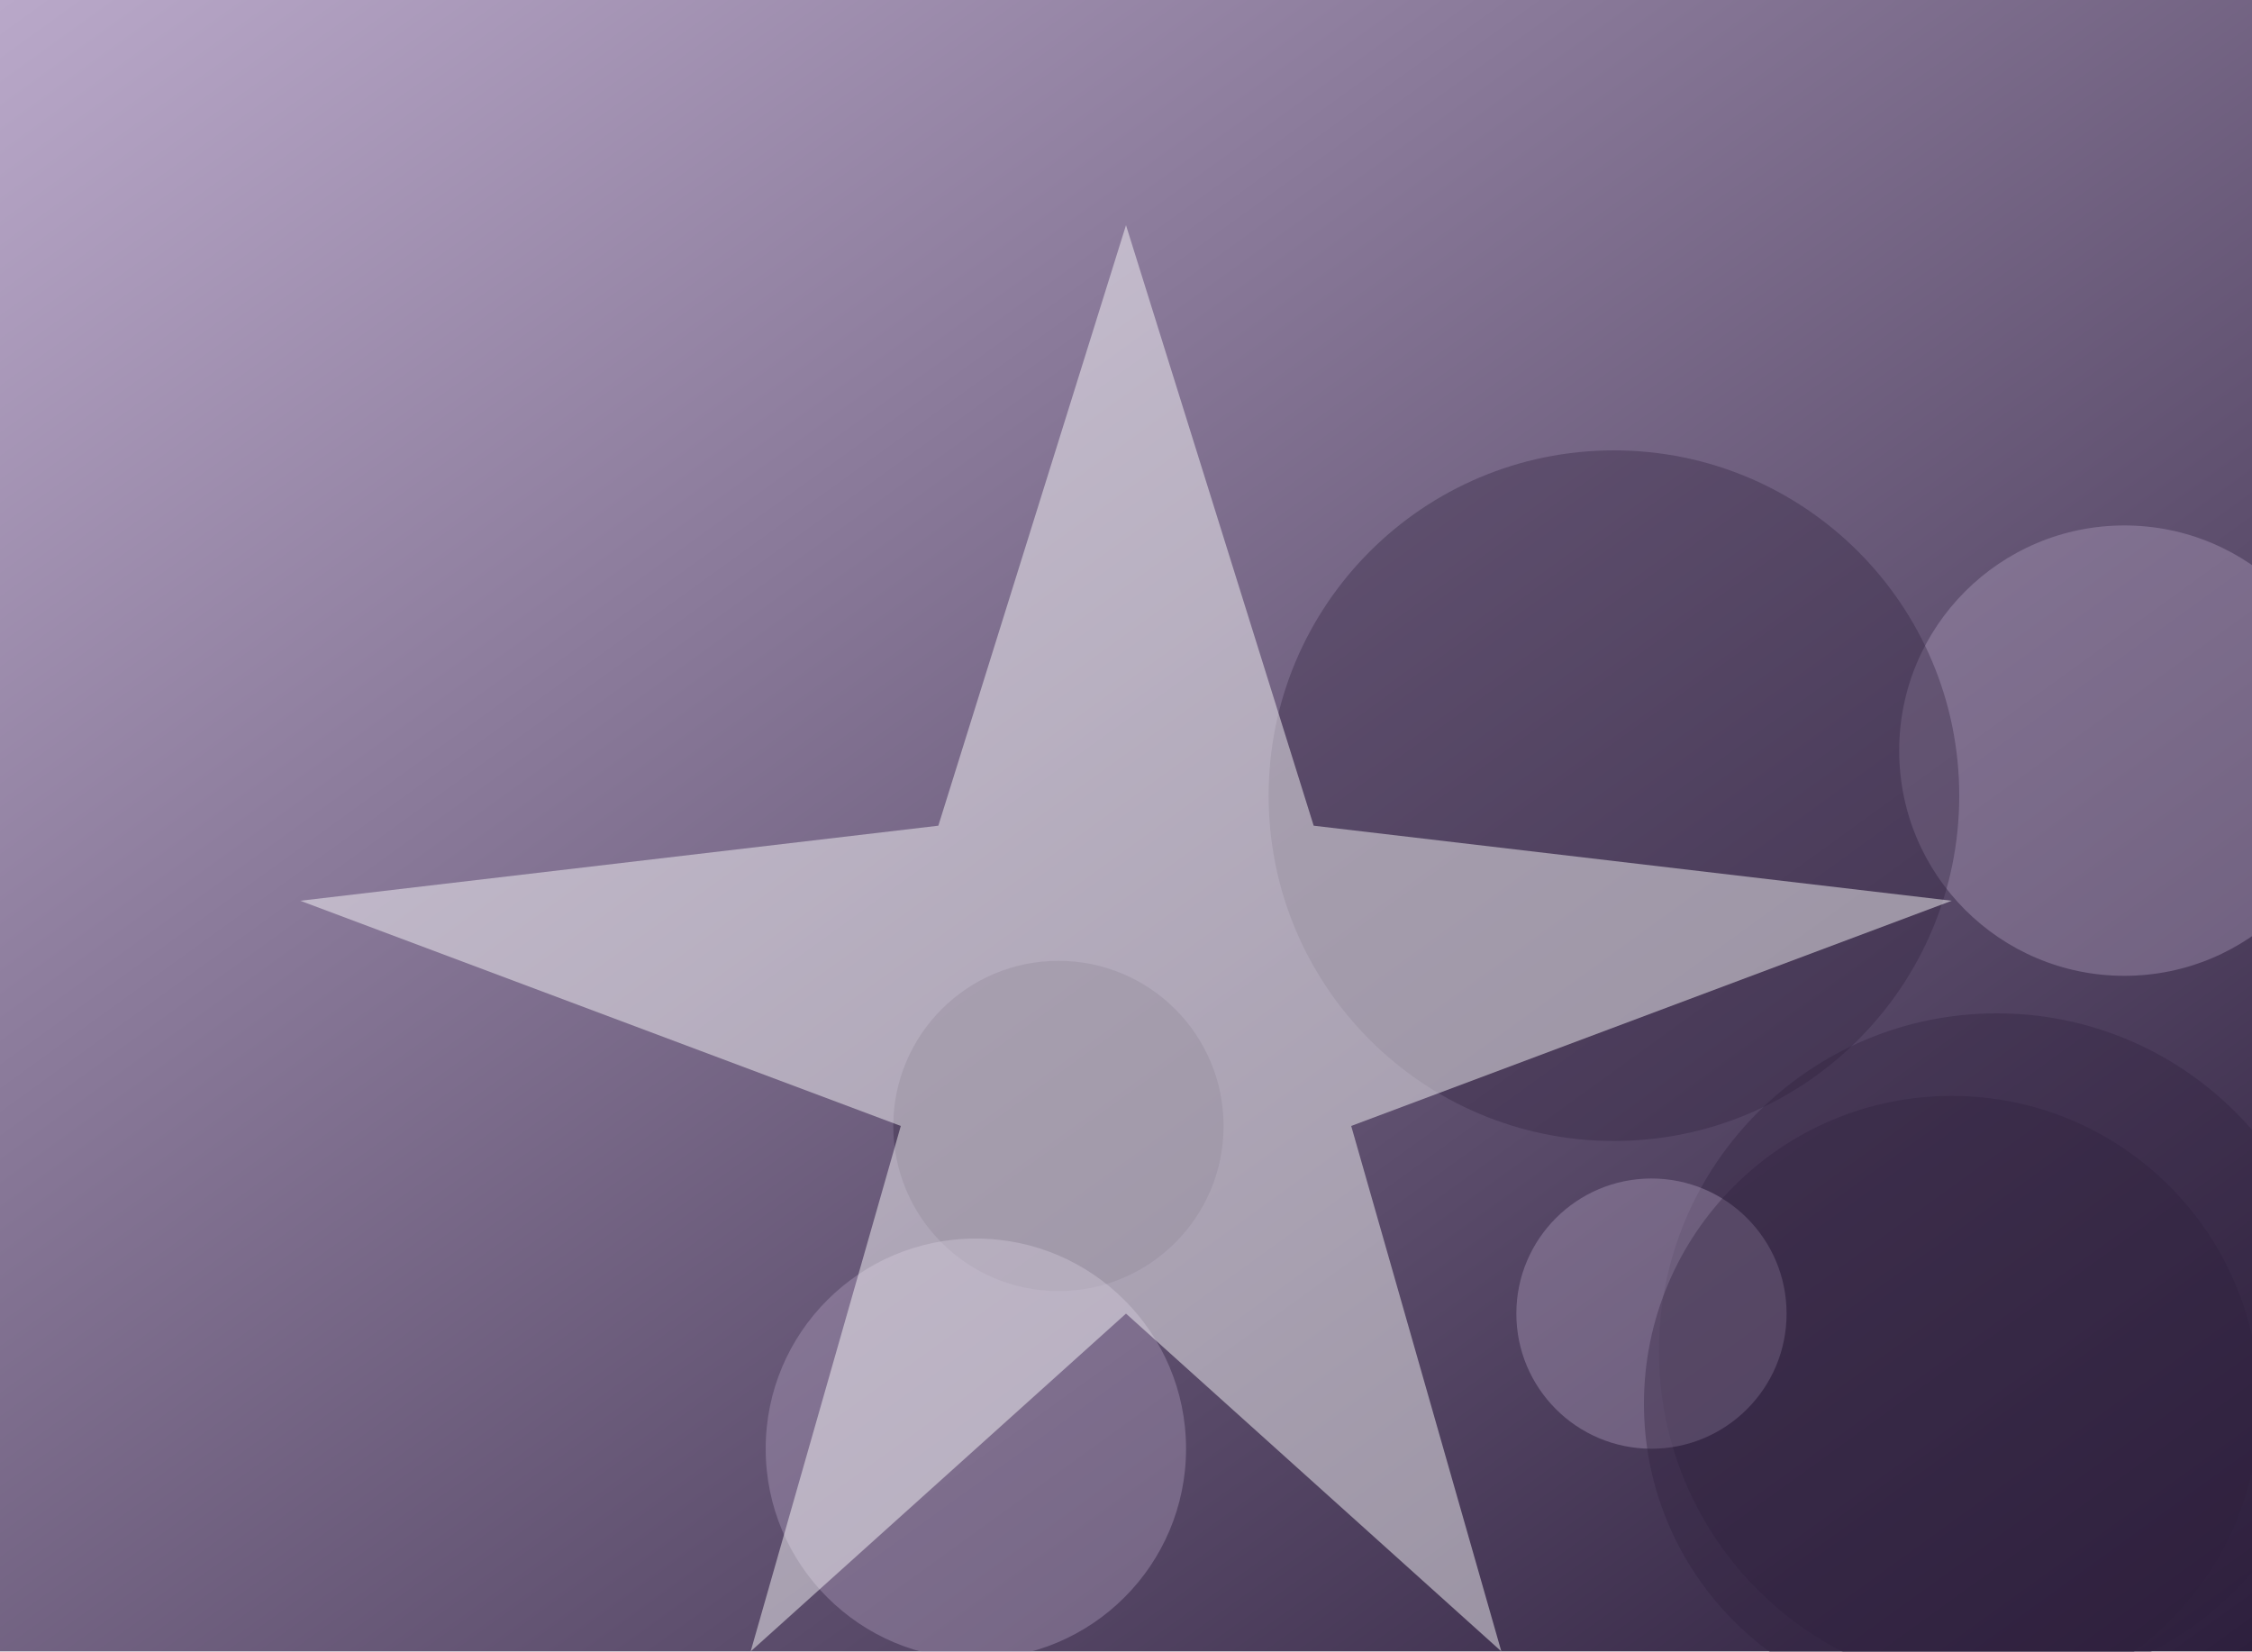
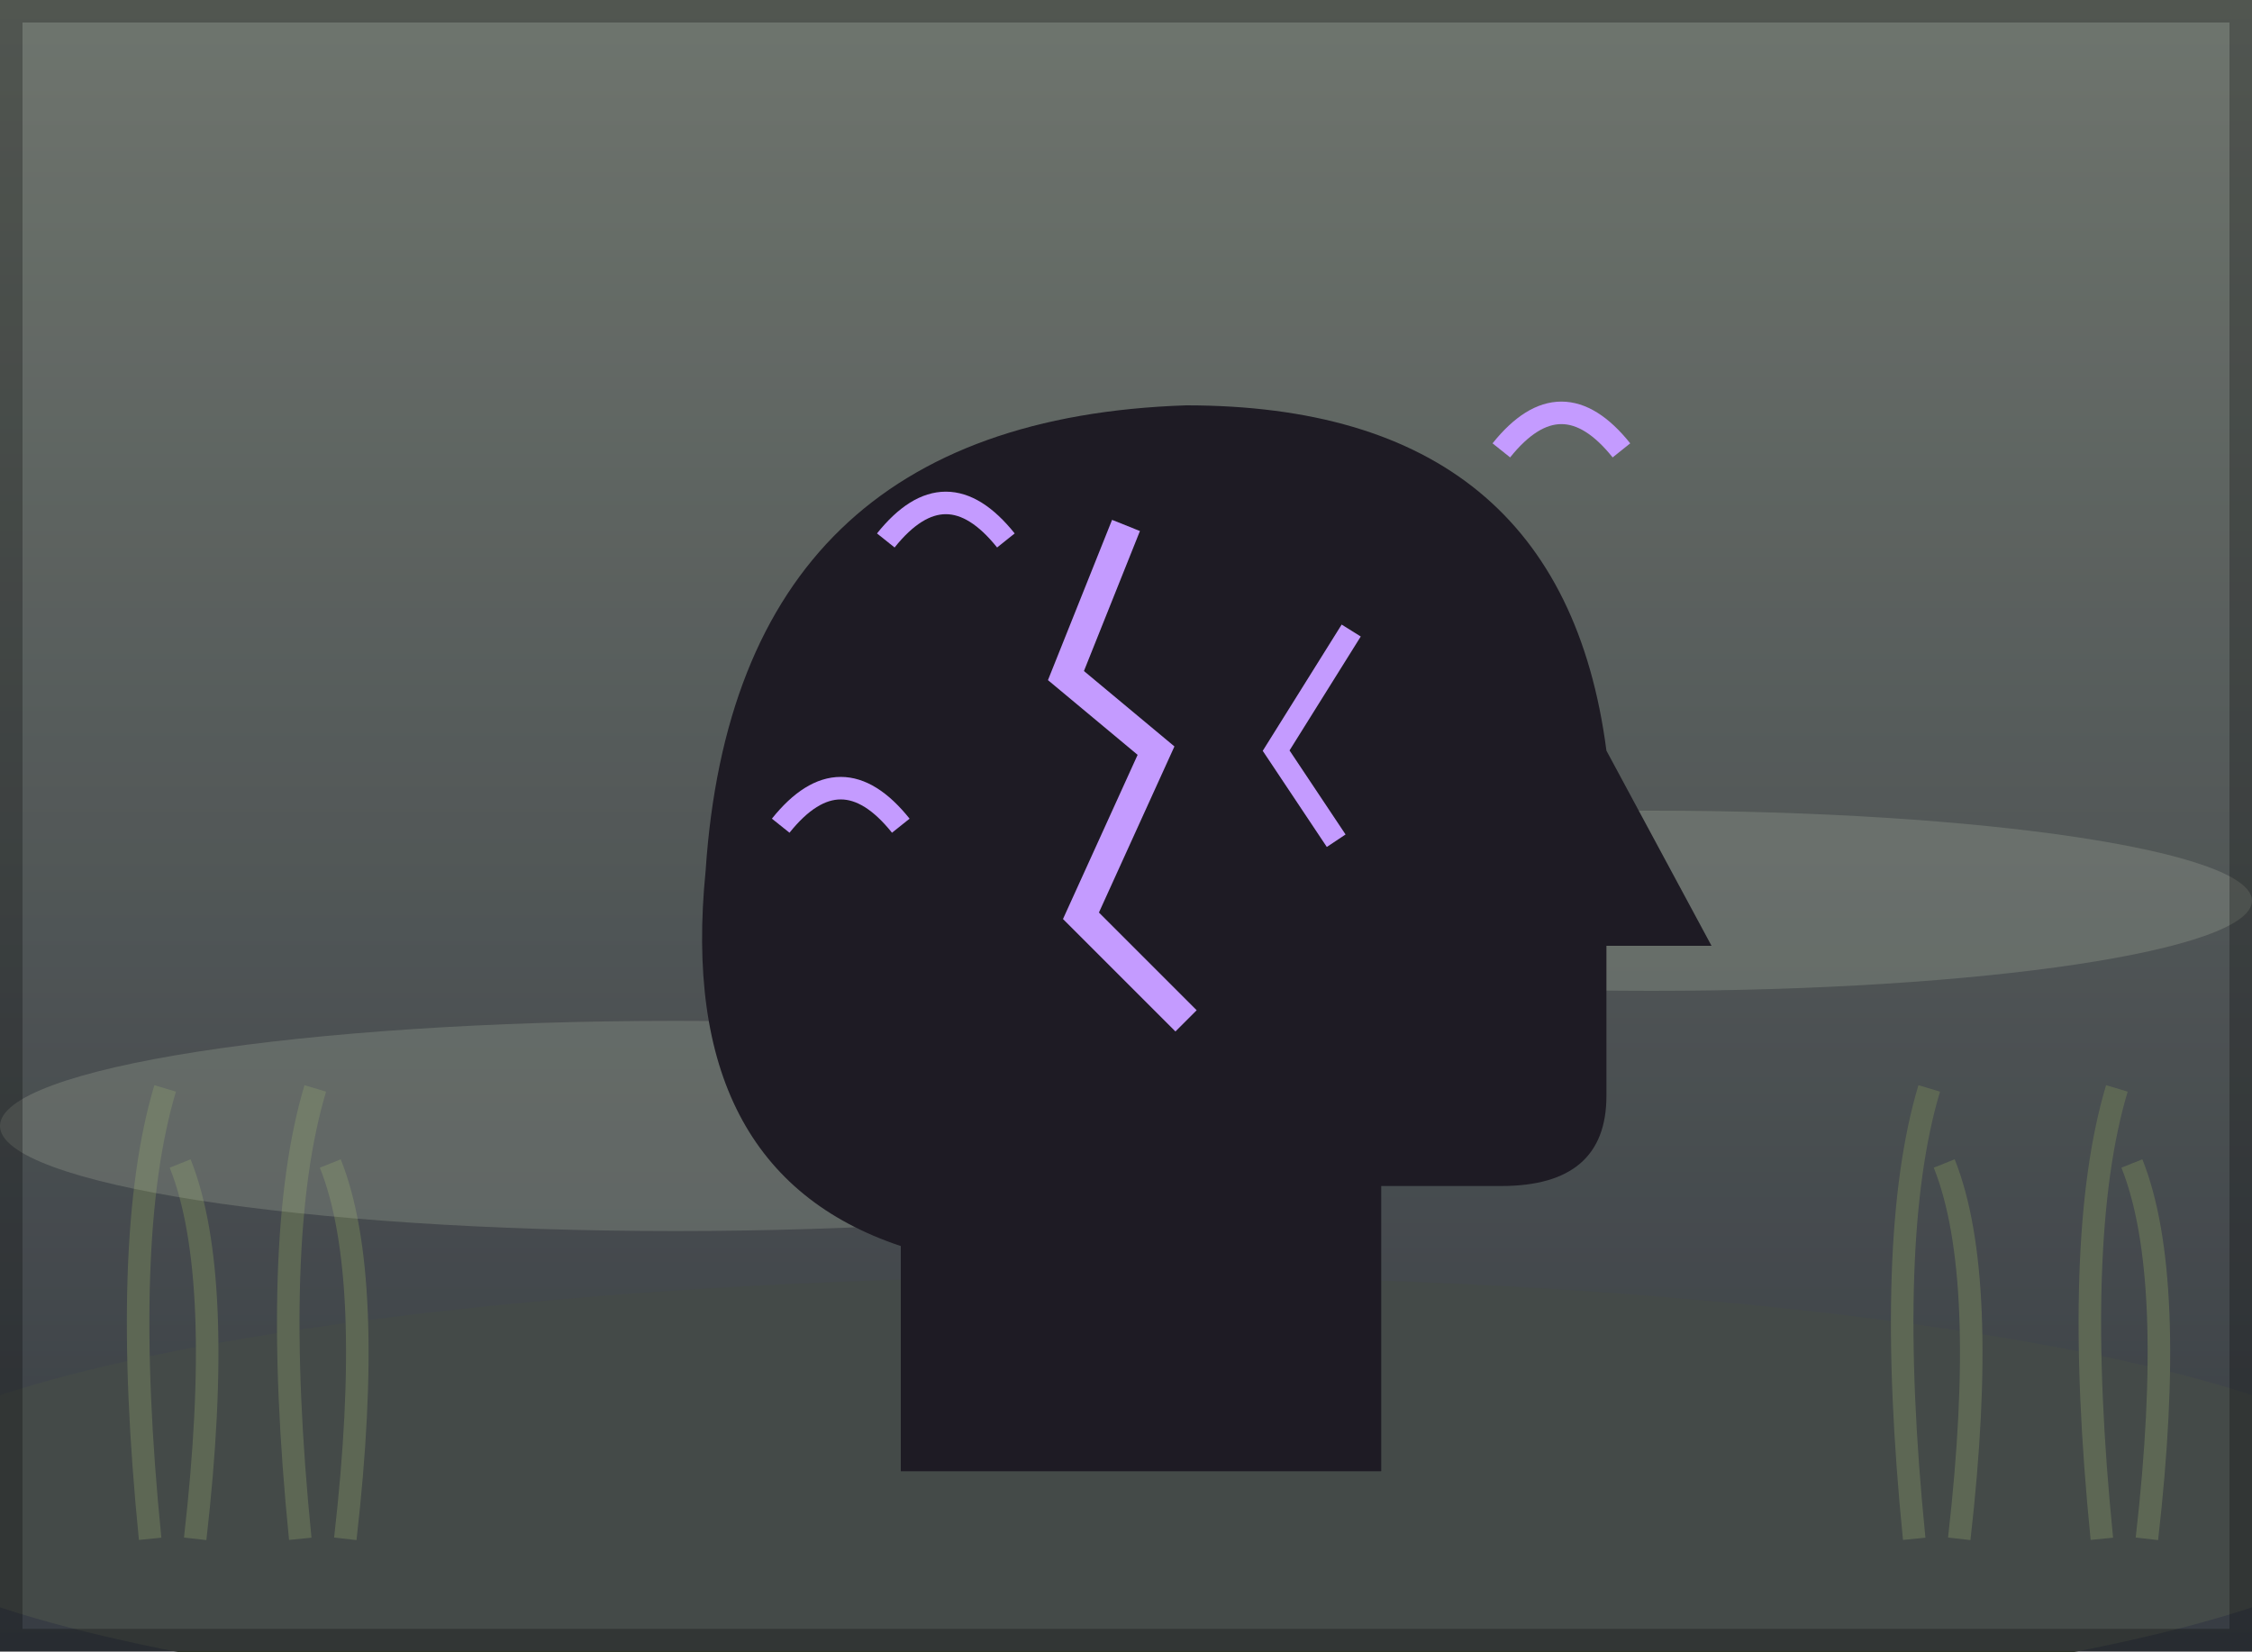
<svg xmlns="http://www.w3.org/2000/svg" viewBox="0 0 300 220">
  <defs>
-     <linearGradient id="g" x1="0" y1="0" x2="1" y2="1">
-       <stop offset="0" stop-color="#b9a8c9" />
-       <stop offset="1" stop-color="#2d1f3d" />
+     <linearGradient id="s" x1="0" y1="0" x2="0" y2="1">
+       <stop offset="0" stop-color="#6d7a5a" />
+       <stop offset="1" stop-color="#2f3a2a" />
    </linearGradient>
  </defs>
-   <rect width="300" height="220" fill="url(#g)" />
-   <circle cx="266" cy="180" r="45" fill="#2d1f3d" opacity="0.35" />
-   <circle cx="283" cy="100" r="30" fill="#b9a8c9" opacity="0.35" />
-   <circle cx="141" cy="150" r="22" fill="#2d1f3d" opacity="0.35" />
-   <circle cx="220" cy="175" r="18" fill="#b9a8c9" opacity="0.35" />
-   <circle cx="260" cy="187" r="41" fill="#2d1f3d" opacity="0.35" />
-   <circle cx="130" cy="193" r="28" fill="#b9a8c9" opacity="0.35" />
-   <circle cx="215" cy="106" r="46" fill="#2d1f3d" opacity="0.35" />
-   <path d="M150 30 L175 110 L260 120 L180 150 L200 220 L150 175 L100 220 L120 150 L40 120 L125 110 Z" fill="#fff7" />
+   <rect width="300" height="220" fill="url(#s)" />
+   <ellipse cx="150" cy="200" rx="170" ry="30" fill="#3d4a30" />
+   <path d="M20 205 q-4 -40 2 -60 M26 205 q4 -35 -2 -50" stroke="#5a6b3d" stroke-width="3" fill="none" />
+   <path d="M40 205 q-4 -40 2 -60 M46 205 q4 -35 -2 -50" stroke="#5a6b3d" stroke-width="3" fill="none" />
+   <path d="M255 205 q-4 -40 2 -60 M261 205 q4 -35 -2 -50" stroke="#5a6b3d" stroke-width="3" fill="none" />
+   <path d="M280 205 q-4 -40 2 -60 M286 205 q4 -35 -2 -50" stroke="#5a6b3d" stroke-width="3" fill="none" />
+   <g fill="#b9c79a" opacity=".25">
+     <ellipse cx="90" cy="150" rx="90" ry="14" />
+     <ellipse cx="220" cy="120" rx="80" ry="12" />
+   </g>
+   <rect width="300" height="220" fill="#7a4aff" opacity=".12" />
+   <g>
+     <path d="M120 196 v-30 q-30 -10 -26 -50 q4 -60 64 -62 q50 0 56 46 l14 26 h-14 v20 q0 12 -14 12 h-16 v38z" fill="#1e1b24" />
+     <path d="M150 70 l-8 20 l12 10 l-10 22 l14 14" stroke="#c49bff" stroke-width="4" fill="none" />
+     <path d="M180 84 l-10 16 l8 12" stroke="#c49bff" stroke-width="3" fill="none" />
+     <path d="M118 72 q8 -10 16 0" stroke="#c49bff" stroke-width="3" fill="none" />
+     <path d="M200 60 q8 -10 16 0" stroke="#c49bff" stroke-width="3" fill="none" />
+     <path d="M104 110 q8 -10 16 0" stroke="#c49bff" stroke-width="3" fill="none" />
+   </g>
+   <rect width="300" height="220" fill="none" stroke="#0004" stroke-width="6" />
</svg>
